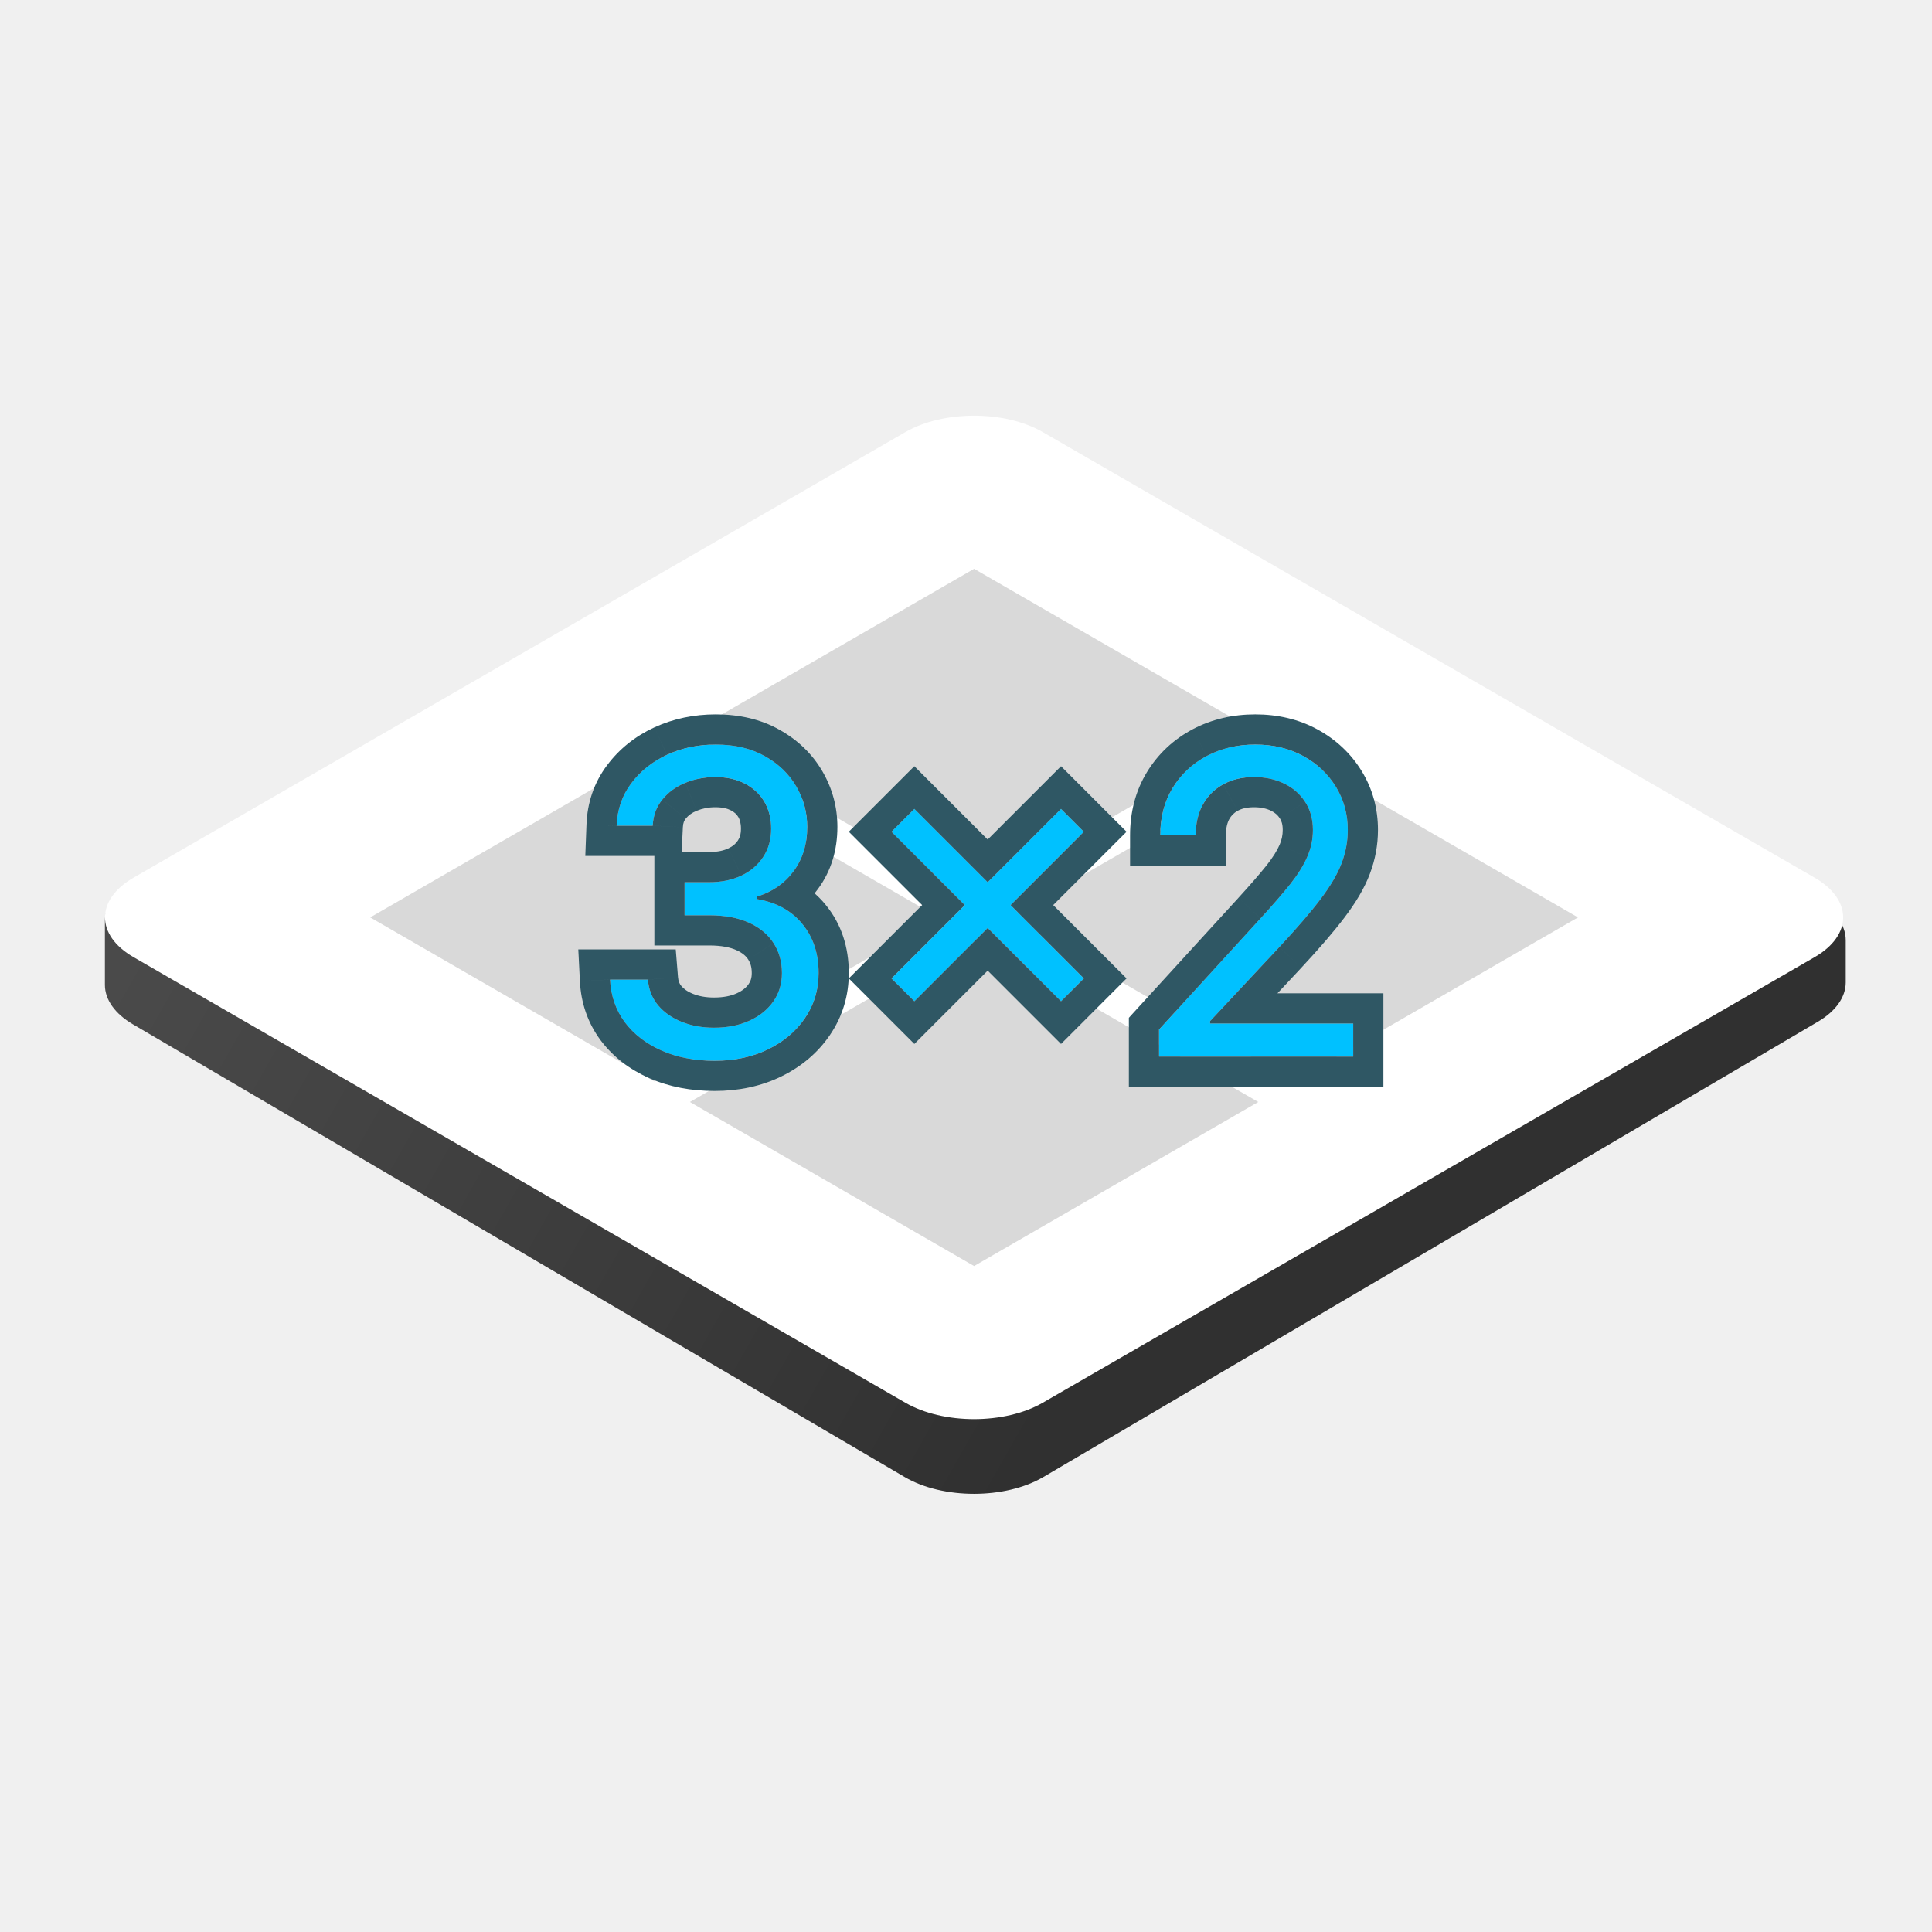
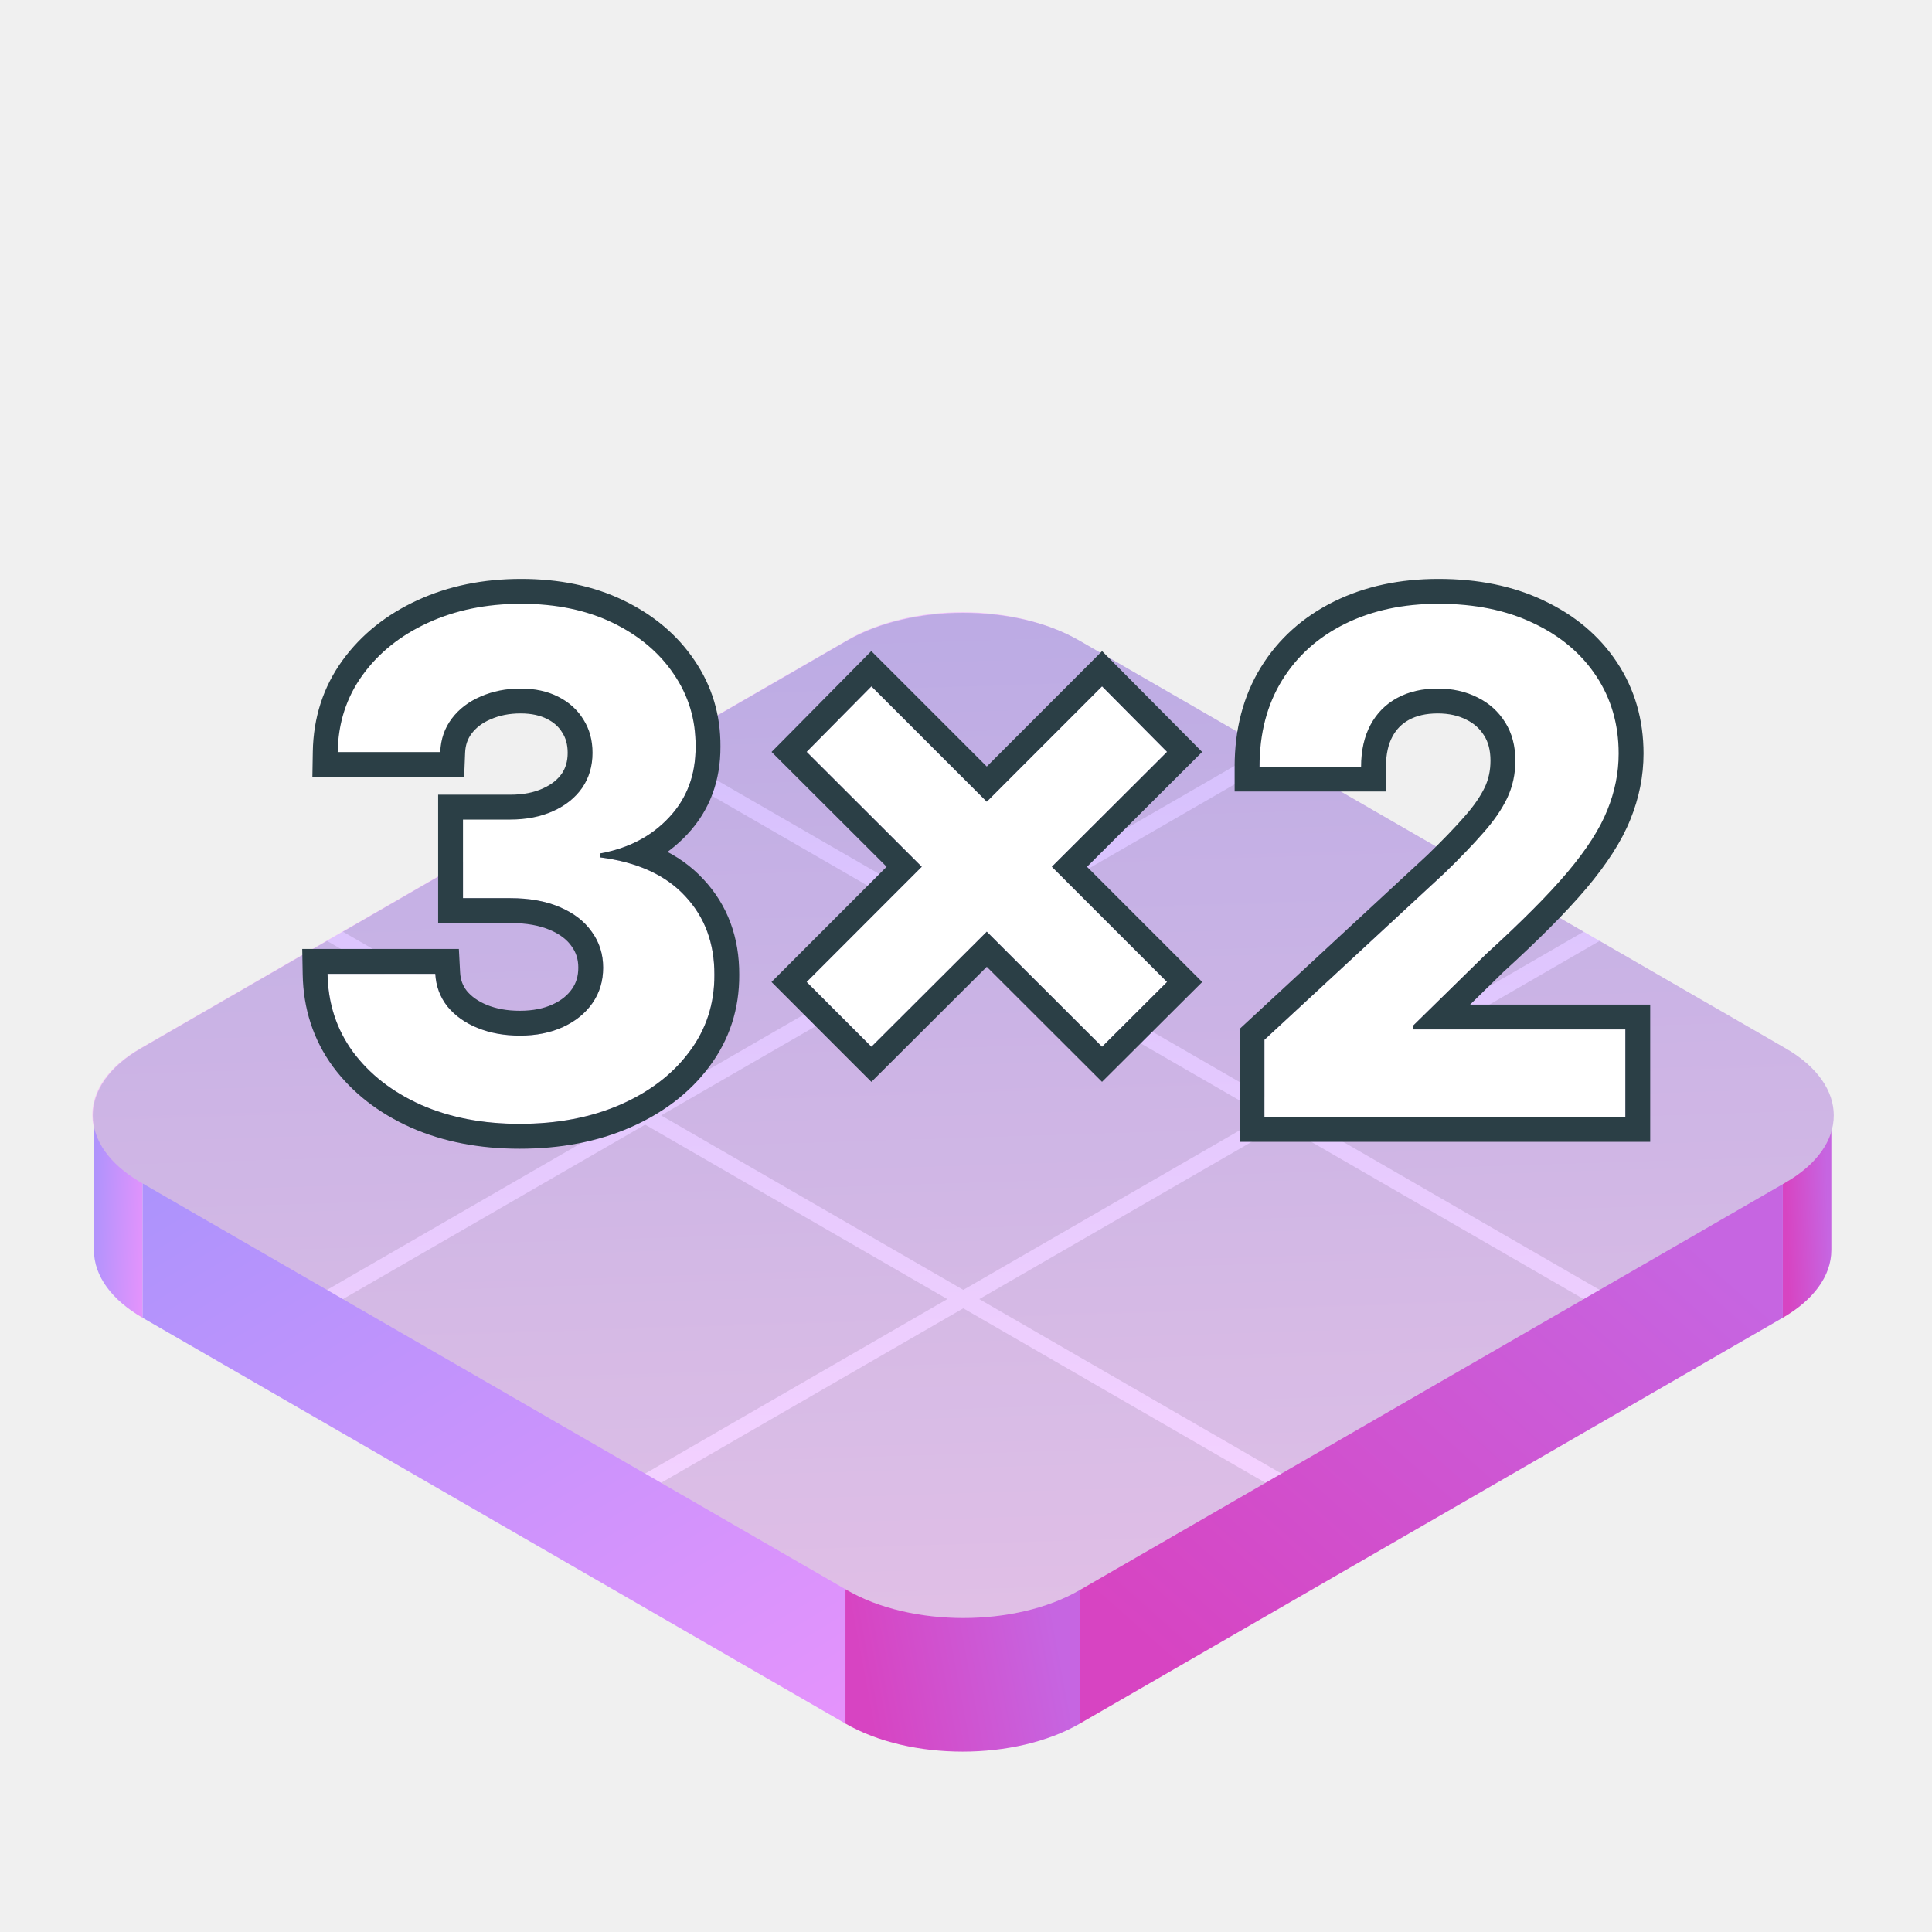
<svg xmlns="http://www.w3.org/2000/svg" width="64" height="64" viewBox="0 0 64 64" fill="none">
-   <path d="M4.401 33.93C3.808 33.582 3.475 33.114 3.475 32.626L3.475 30.502C3.475 29.957 3.89 29.439 4.609 29.086L30.135 16.544C31.358 15.943 33.161 15.954 34.361 16.57L60.061 29.753C60.749 30.106 61.142 30.612 61.142 31.143V32.544C61.142 33.031 60.811 33.499 60.219 33.846L34.563 48.928C33.302 49.669 31.233 49.67 29.97 48.929L4.401 33.93Z" fill="url(#paint0_linear_84_1326)" />
-   <rect width="34.783" height="34.783" rx="2.63" transform="matrix(0.866044 -0.499967 0.866044 0.499967 2.14404 30.3906)" fill="white" />
-   <rect width="10.87" height="10.87" transform="matrix(0.866044 -0.499967 0.866044 0.499967 12.2639 30.3906)" fill="#D9D9D9" />
-   <rect width="10.87" height="10.87" transform="matrix(0.866044 -0.499967 0.866044 0.499967 22.8542 24.2769)" fill="#D9D9D9" />
-   <rect width="10.87" height="10.87" transform="matrix(0.866044 -0.499967 0.866044 0.499967 22.8542 36.5044)" fill="#D9D9D9" />
-   <rect width="10.87" height="10.87" transform="matrix(0.866044 -0.499967 0.866044 0.499967 33.4446 30.3906)" fill="#D9D9D9" />
-   <mask id="path-7-outside-1_84_1326" maskUnits="userSpaceOnUse" x="19" y="23" width="27" height="14" fill="black">
-     <rect fill="white" x="19" y="23" width="27" height="14" />
-     <path d="M23.673 35.139C23.016 35.139 22.43 35.027 21.916 34.801C21.405 34.575 20.998 34.262 20.696 33.86C20.398 33.455 20.235 32.986 20.208 32.451H21.463C21.489 32.78 21.602 33.063 21.801 33.303C22 33.538 22.261 33.721 22.583 33.85C22.905 33.98 23.262 34.044 23.653 34.044C24.091 34.044 24.48 33.968 24.818 33.815C25.157 33.663 25.422 33.45 25.615 33.178C25.807 32.906 25.903 32.591 25.903 32.232C25.903 31.857 25.81 31.527 25.625 31.241C25.439 30.953 25.167 30.727 24.808 30.564C24.45 30.402 24.012 30.32 23.494 30.32H22.677V29.225H23.494C23.899 29.225 24.254 29.152 24.559 29.006C24.868 28.86 25.108 28.654 25.281 28.389C25.457 28.123 25.545 27.812 25.545 27.453C25.545 27.108 25.469 26.808 25.316 26.552C25.163 26.297 24.948 26.097 24.669 25.955C24.393 25.812 24.068 25.741 23.693 25.741C23.341 25.741 23.009 25.805 22.697 25.935C22.389 26.061 22.137 26.245 21.941 26.487C21.745 26.726 21.639 27.015 21.622 27.354H20.427C20.447 26.819 20.608 26.351 20.91 25.95C21.212 25.545 21.607 25.23 22.095 25.004C22.586 24.778 23.125 24.665 23.713 24.665C24.343 24.665 24.884 24.793 25.336 25.049C25.787 25.301 26.134 25.634 26.376 26.049C26.619 26.464 26.74 26.912 26.74 27.393C26.74 27.968 26.589 28.457 26.287 28.862C25.988 29.267 25.581 29.547 25.067 29.703V29.783C25.711 29.889 26.214 30.163 26.575 30.604C26.937 31.042 27.118 31.585 27.118 32.232C27.118 32.786 26.967 33.284 26.665 33.726C26.366 34.164 25.958 34.509 25.44 34.761C24.923 35.013 24.334 35.139 23.673 35.139ZM35.148 33.168L29.532 27.553L30.289 26.796L35.904 32.411L35.148 33.168ZM30.289 33.168L29.532 32.411L35.148 26.796L35.904 27.553L30.289 33.168ZM38.395 35V34.104L41.76 30.42C42.155 29.989 42.48 29.614 42.736 29.295C42.991 28.973 43.18 28.671 43.303 28.389C43.429 28.104 43.492 27.805 43.492 27.493C43.492 27.134 43.406 26.824 43.233 26.562C43.064 26.3 42.832 26.097 42.537 25.955C42.241 25.812 41.909 25.741 41.541 25.741C41.149 25.741 40.807 25.822 40.515 25.985C40.227 26.144 40.003 26.368 39.843 26.657C39.687 26.945 39.609 27.284 39.609 27.672H38.435C38.435 27.075 38.572 26.55 38.848 26.099C39.123 25.648 39.498 25.296 39.973 25.044C40.451 24.791 40.987 24.665 41.581 24.665C42.178 24.665 42.708 24.791 43.169 25.044C43.63 25.296 43.992 25.636 44.254 26.064C44.516 26.492 44.647 26.969 44.647 27.493C44.647 27.868 44.579 28.235 44.443 28.593C44.31 28.948 44.078 29.345 43.746 29.783C43.418 30.218 42.961 30.749 42.377 31.376L40.087 33.825V33.905H44.827V35H38.395Z" />
+   <rect width="35.855" height="35.855" rx="4.378" transform="matrix(0.866025 0.5 -0.866025 0.5 31.8887 19)" fill="url(#paint0_linear_2025_1114)" />
+   <rect width="26.891" height="4.482" transform="matrix(0.866025 0.5 0 1 4.71851 39.1685)" fill="url(#paint1_linear_2025_1114)" />
+   <rect width="26.891" height="4.482" transform="matrix(0.866025 -0.5 0 1 35.7698 52.6143)" fill="url(#paint2_linear_2025_1114)" />
+   <path d="M3.111 36.928C3.111 37.803 3.725 38.595 4.719 39.169V43.651C3.725 43.077 3.111 42.285 3.111 41.41V36.928Z" fill="url(#paint3_linear_2025_1114)" />
+   <path d="M28.007 52.614C30.151 53.852 33.626 53.852 35.77 52.614V57.096C33.626 58.334 30.151 58.334 28.007 57.096V52.614Z" fill="url(#paint4_linear_2025_1114)" />
+   <path d="M60.666 36.928C60.666 37.803 60.052 38.595 59.059 39.169V43.651C60.052 43.077 60.666 42.285 60.666 41.41V36.928Z" fill="url(#paint5_linear_2025_1114)" />
+   <g clip-path="url(#clip0_2025_1114)">
+     <rect width="35.899" height="35.899" rx="4.442" transform="matrix(0.866025 0.5 -0.866025 0.5 31.9104 19)" fill="url(#paint6_linear_2025_1114)" />
+     <rect width="11.559" height="11.559" transform="matrix(0.866025 0.5 -0.866025 0.5 31.9104 19)" fill="black" fill-opacity="0.1" />
+     <rect width="11.559" height="11.559" transform="matrix(0.866025 0.5 -0.866025 0.5 21.3711 25.085)" fill="black" fill-opacity="0.1" />
+     <rect width="11.559" height="11.559" transform="matrix(0.866025 0.5 -0.866025 0.5 21.3711 37.2549)" fill="black" fill-opacity="0.1" />
+     <rect width="11.559" height="11.559" transform="matrix(0.866025 0.5 -0.866025 0.5 42.45 25.085)" fill="black" fill-opacity="0.1" />
+     <rect width="11.559" height="11.559" transform="matrix(0.866025 0.5 -0.866025 0.5 42.45 37.2549)" fill="black" fill-opacity="0.1" />
+     <rect width="11.559" height="11.559" transform="matrix(0.866025 0.5 -0.866025 0.5 52.9893 31.1699)" fill="black" fill-opacity="0.1" />
+     <rect width="11.559" height="11.559" transform="matrix(0.866025 0.5 -0.866025 0.5 10.8315 31.1699)" fill="black" fill-opacity="0.1" />
+     <rect width="11.559" height="11.559" transform="matrix(0.866025 0.5 -0.866025 0.5 31.9104 43.3398)" fill="black" fill-opacity="0.1" />
+     <rect width="11.559" height="11.559" transform="matrix(0.866025 0.5 -0.866025 0.5 31.9104 31.1699)" fill="black" fill-opacity="0.1" />
+   </g>
+   <mask id="path-17-outside-1_2025_1114" maskUnits="userSpaceOnUse" x="10" y="19" width="45" height="20" fill="black">
+     <rect fill="white" x="10" y="19" width="45" height="20" />
+     <path d="M17.212 37.229C15.99 37.229 14.9 37.019 13.945 36.599C12.995 36.173 12.245 35.589 11.693 34.846C11.147 34.099 10.866 33.236 10.85 32.259H14.42C14.442 32.668 14.576 33.029 14.821 33.34C15.072 33.645 15.405 33.883 15.82 34.052C16.235 34.221 16.702 34.306 17.221 34.306C17.761 34.306 18.239 34.21 18.654 34.019C19.069 33.828 19.393 33.564 19.628 33.225C19.863 32.887 19.98 32.496 19.98 32.054C19.98 31.607 19.855 31.211 19.603 30.867C19.358 30.517 19.003 30.244 18.539 30.048C18.08 29.851 17.535 29.753 16.901 29.753H15.337V27.149H16.901C17.436 27.149 17.908 27.056 18.318 26.871C18.733 26.685 19.055 26.429 19.284 26.101C19.513 25.768 19.628 25.381 19.628 24.938C19.628 24.518 19.527 24.149 19.325 23.833C19.128 23.511 18.85 23.26 18.49 23.079C18.135 22.899 17.72 22.809 17.245 22.809C16.765 22.809 16.325 22.897 15.927 23.071C15.528 23.241 15.209 23.483 14.969 23.8C14.729 24.117 14.6 24.488 14.584 24.914H11.186C11.202 23.948 11.478 23.096 12.013 22.359C12.548 21.622 13.268 21.046 14.175 20.631C15.086 20.211 16.115 20.001 17.262 20.001C18.419 20.001 19.431 20.211 20.299 20.631C21.167 21.052 21.842 21.619 22.322 22.334C22.808 23.044 23.048 23.841 23.043 24.725C23.048 25.664 22.756 26.448 22.166 27.076C21.582 27.703 20.821 28.102 19.882 28.271V28.402C21.116 28.56 22.055 28.989 22.699 29.688C23.348 30.381 23.67 31.249 23.665 32.292C23.67 33.247 23.395 34.096 22.838 34.838C22.287 35.581 21.525 36.165 20.553 36.591C19.582 37.016 18.468 37.229 17.212 37.229ZM36.507 34.675L26.721 24.906L28.867 22.736L38.66 32.529L36.507 34.675ZM28.867 34.675L26.721 32.529L36.507 22.736L38.66 24.906L28.867 34.675ZM41.886 37V34.445L47.856 28.918C48.364 28.427 48.789 27.985 49.133 27.591C49.483 27.198 49.747 26.814 49.928 26.437C50.108 26.055 50.198 25.642 50.198 25.2C50.198 24.709 50.086 24.286 49.862 23.931C49.638 23.571 49.333 23.295 48.945 23.104C48.557 22.908 48.118 22.809 47.627 22.809C47.113 22.809 46.666 22.913 46.284 23.12C45.901 23.328 45.607 23.625 45.399 24.013C45.192 24.401 45.088 24.862 45.088 25.397H41.723C41.723 24.3 41.971 23.347 42.468 22.539C42.965 21.731 43.661 21.106 44.556 20.664C45.451 20.222 46.483 20.001 47.651 20.001C48.852 20.001 49.898 20.214 50.787 20.639C51.683 21.06 52.379 21.644 52.875 22.392C53.372 23.14 53.62 23.997 53.62 24.963C53.62 25.596 53.495 26.221 53.244 26.838C52.998 27.455 52.559 28.14 51.925 28.893C51.292 29.641 50.4 30.539 49.248 31.587L46.8 33.987V34.101H53.842V37H41.886Z" />
  </mask>
-   <path d="M23.673 35.139C23.016 35.139 22.43 35.027 21.916 34.801C21.405 34.575 20.998 34.262 20.696 33.86C20.398 33.455 20.235 32.986 20.208 32.451H21.463C21.489 32.78 21.602 33.063 21.801 33.303C22 33.538 22.261 33.721 22.583 33.85C22.905 33.98 23.262 34.044 23.653 34.044C24.091 34.044 24.48 33.968 24.818 33.815C25.157 33.663 25.422 33.45 25.615 33.178C25.807 32.906 25.903 32.591 25.903 32.232C25.903 31.857 25.81 31.527 25.625 31.241C25.439 30.953 25.167 30.727 24.808 30.564C24.45 30.402 24.012 30.32 23.494 30.32H22.677V29.225H23.494C23.899 29.225 24.254 29.152 24.559 29.006C24.868 28.86 25.108 28.654 25.281 28.389C25.457 28.123 25.545 27.812 25.545 27.453C25.545 27.108 25.469 26.808 25.316 26.552C25.163 26.297 24.948 26.097 24.669 25.955C24.393 25.812 24.068 25.741 23.693 25.741C23.341 25.741 23.009 25.805 22.697 25.935C22.389 26.061 22.137 26.245 21.941 26.487C21.745 26.726 21.639 27.015 21.622 27.354H20.427C20.447 26.819 20.608 26.351 20.91 25.95C21.212 25.545 21.607 25.23 22.095 25.004C22.586 24.778 23.125 24.665 23.713 24.665C24.343 24.665 24.884 24.793 25.336 25.049C25.787 25.301 26.134 25.634 26.376 26.049C26.619 26.464 26.74 26.912 26.74 27.393C26.74 27.968 26.589 28.457 26.287 28.862C25.988 29.267 25.581 29.547 25.067 29.703V29.783C25.711 29.889 26.214 30.163 26.575 30.604C26.937 31.042 27.118 31.585 27.118 32.232C27.118 32.786 26.967 33.284 26.665 33.726C26.366 34.164 25.958 34.509 25.44 34.761C24.923 35.013 24.334 35.139 23.673 35.139ZM35.148 33.168L29.532 27.553L30.289 26.796L35.904 32.411L35.148 33.168ZM30.289 33.168L29.532 32.411L35.148 26.796L35.904 27.553L30.289 33.168ZM38.395 35V34.104L41.76 30.42C42.155 29.989 42.48 29.614 42.736 29.295C42.991 28.973 43.18 28.671 43.303 28.389C43.429 28.104 43.492 27.805 43.492 27.493C43.492 27.134 43.406 26.824 43.233 26.562C43.064 26.3 42.832 26.097 42.537 25.955C42.241 25.812 41.909 25.741 41.541 25.741C41.149 25.741 40.807 25.822 40.515 25.985C40.227 26.144 40.003 26.368 39.843 26.657C39.687 26.945 39.609 27.284 39.609 27.672H38.435C38.435 27.075 38.572 26.55 38.848 26.099C39.123 25.648 39.498 25.296 39.973 25.044C40.451 24.791 40.987 24.665 41.581 24.665C42.178 24.665 42.708 24.791 43.169 25.044C43.63 25.296 43.992 25.636 44.254 26.064C44.516 26.492 44.647 26.969 44.647 27.493C44.647 27.868 44.579 28.235 44.443 28.593C44.31 28.948 44.078 29.345 43.746 29.783C43.418 30.218 42.961 30.749 42.377 31.376L40.087 33.825V33.905H44.827V35H38.395Z" fill="#00C1FF" />
-   <path d="M21.916 34.801L21.512 35.716L21.514 35.717L21.916 34.801ZM20.696 33.86L19.891 34.454L19.897 34.461L20.696 33.86ZM20.208 32.451V31.451H19.157L19.21 32.501L20.208 32.451ZM21.463 32.451L22.46 32.371L22.385 31.451H21.463V32.451ZM21.801 33.303L21.033 33.943L21.038 33.948L21.801 33.303ZM22.583 33.85L22.21 34.778L22.21 34.778L22.583 33.85ZM25.615 33.178L24.798 32.6L24.798 32.6L25.615 33.178ZM25.625 31.241L24.784 31.783L24.787 31.787L25.625 31.241ZM24.808 30.564L24.395 31.475L24.395 31.475L24.808 30.564ZM22.677 30.32H21.677V31.32H22.677V30.32ZM22.677 29.225V28.225H21.677V29.225H22.677ZM24.559 29.006L24.132 28.102L24.128 28.104L24.559 29.006ZM25.281 28.389L24.447 27.837L24.443 27.844L25.281 28.389ZM25.316 26.552L26.174 26.039L26.174 26.039L25.316 26.552ZM24.669 25.955L24.209 26.843L24.213 26.845L24.669 25.955ZM22.697 25.935L23.076 26.86L23.081 26.858L22.697 25.935ZM21.941 26.487L22.714 27.121L22.718 27.116L21.941 26.487ZM21.622 27.354V28.354H22.574L22.621 27.402L21.622 27.354ZM20.427 27.354L19.428 27.316L19.389 28.354H20.427V27.354ZM20.91 25.95L21.709 26.551L21.712 26.548L20.91 25.95ZM22.095 25.004L21.678 24.095L21.675 24.096L22.095 25.004ZM25.336 25.049L24.843 25.919L24.848 25.922L25.336 25.049ZM26.376 26.049L25.513 26.554L25.513 26.554L26.376 26.049ZM26.287 28.862L25.485 28.264L25.482 28.268L26.287 28.862ZM25.067 29.703L24.777 28.746L24.067 28.962V29.703H25.067ZM25.067 29.783H24.067V30.631L24.904 30.77L25.067 29.783ZM26.575 30.604L25.802 31.238L25.804 31.241L26.575 30.604ZM26.665 33.726L25.84 33.161L25.839 33.162L26.665 33.726ZM25.44 34.761L25.878 35.66L25.878 35.66L25.44 34.761ZM23.673 34.139C23.131 34.139 22.686 34.047 22.318 33.885L21.514 35.717C22.175 36.007 22.901 36.139 23.673 36.139V34.139ZM22.32 33.886C21.947 33.722 21.683 33.509 21.495 33.259L19.897 34.461C20.313 35.014 20.862 35.429 21.512 35.716L22.32 33.886ZM21.501 33.266C21.326 33.03 21.224 32.752 21.207 32.402L19.21 32.501C19.245 33.219 19.468 33.88 19.892 34.454L21.501 33.266ZM20.208 33.451H21.463V31.451H20.208V33.451ZM20.466 32.532C20.508 33.053 20.694 33.535 21.033 33.943L22.57 32.662C22.511 32.592 22.471 32.507 22.46 32.371L20.466 32.532ZM21.038 33.948C21.355 34.323 21.756 34.595 22.21 34.778L22.956 32.922C22.766 32.846 22.646 32.753 22.565 32.657L21.038 33.948ZM22.21 34.778C22.665 34.961 23.15 35.044 23.653 35.044V33.044C23.373 33.044 23.145 32.998 22.956 32.922L22.21 34.778ZM23.653 35.044C24.208 35.044 24.74 34.947 25.229 34.727L24.407 32.904C24.219 32.989 23.975 33.044 23.653 33.044V35.044ZM25.229 34.727C25.711 34.509 26.124 34.189 26.431 33.755L24.798 32.6C24.72 32.711 24.602 32.816 24.407 32.904L25.229 34.727ZM26.431 33.755C26.752 33.301 26.903 32.781 26.903 32.232H24.903C24.903 32.4 24.862 32.51 24.798 32.6L26.431 33.755ZM26.903 32.232C26.903 31.684 26.765 31.16 26.463 30.696L24.787 31.787C24.856 31.894 24.903 32.031 24.903 32.232H26.903ZM26.465 30.7C26.161 30.227 25.729 29.884 25.221 29.654L24.395 31.475C24.605 31.57 24.716 31.678 24.784 31.783L26.465 30.7ZM25.221 29.654C24.699 29.417 24.111 29.32 23.494 29.32V31.32C23.912 31.32 24.2 31.387 24.395 31.475L25.221 29.654ZM23.494 29.32H22.677V31.32H23.494V29.32ZM23.677 30.32V29.225H21.677V30.32H23.677ZM22.677 30.225H23.494V28.225H22.677V30.225ZM23.494 30.225C24.019 30.225 24.527 30.13 24.991 29.908L24.128 28.104C23.981 28.174 23.778 28.225 23.494 28.225V30.225ZM24.987 29.91C25.45 29.691 25.838 29.367 26.119 28.934L24.443 27.844C24.379 27.942 24.286 28.029 24.132 28.102L24.987 29.91ZM26.115 28.941C26.412 28.492 26.545 27.983 26.545 27.453H24.545C24.545 27.641 24.502 27.755 24.447 27.837L26.115 28.941ZM26.545 27.453C26.545 26.957 26.434 26.473 26.174 26.039L24.457 27.065C24.504 27.142 24.545 27.259 24.545 27.453H26.545ZM26.174 26.039C25.92 25.614 25.561 25.288 25.124 25.065L24.213 26.845C24.334 26.907 24.406 26.979 24.457 27.065L26.174 26.039ZM25.129 25.067C24.684 24.837 24.195 24.741 23.693 24.741V26.741C23.941 26.741 24.102 26.787 24.209 26.843L25.129 25.067ZM23.693 24.741C23.215 24.741 22.753 24.829 22.314 25.011L23.081 26.858C23.266 26.782 23.467 26.741 23.693 26.741V24.741ZM22.319 25.009C21.866 25.194 21.472 25.476 21.163 25.859L22.718 27.116C22.801 27.014 22.912 26.927 23.076 26.86L22.319 25.009ZM21.167 25.854C20.822 26.274 20.649 26.774 20.623 27.305L22.621 27.402C22.628 27.256 22.668 27.178 22.714 27.121L21.167 25.854ZM21.622 26.354H20.427V28.354H21.622V26.354ZM21.427 27.391C21.439 27.047 21.538 26.779 21.709 26.551L20.111 25.349C19.678 25.924 19.455 26.592 19.428 27.316L21.427 27.391ZM21.712 26.548C21.908 26.285 22.168 26.072 22.515 25.912L21.675 24.096C21.046 24.387 20.517 24.805 20.109 25.352L21.712 26.548ZM22.513 25.913C22.862 25.752 23.257 25.665 23.713 25.665V23.665C22.994 23.665 22.311 23.804 21.678 24.095L22.513 25.913ZM23.713 25.665C24.208 25.665 24.571 25.765 24.843 25.919L25.828 24.178C25.198 23.821 24.479 23.665 23.713 23.665V25.665ZM24.848 25.922C25.156 26.094 25.367 26.305 25.513 26.554L27.24 25.545C26.901 24.964 26.419 24.508 25.824 24.176L24.848 25.922ZM25.513 26.554C25.666 26.815 25.74 27.089 25.74 27.393H27.74C27.74 26.735 27.572 26.113 27.24 25.545L25.513 26.554ZM25.74 27.393C25.74 27.783 25.641 28.055 25.485 28.264L27.088 29.46C27.536 28.859 27.74 28.152 27.74 27.393H25.74ZM25.482 28.268C25.32 28.488 25.1 28.648 24.777 28.746L25.357 30.66C26.063 30.446 26.656 30.046 27.091 29.456L25.482 28.268ZM24.067 29.703V29.783H26.067V29.703H24.067ZM24.904 30.77C25.345 30.842 25.616 31.012 25.802 31.238L27.349 29.97C26.811 29.314 26.077 28.936 25.23 28.796L24.904 30.77ZM25.804 31.241C25.998 31.475 26.118 31.783 26.118 32.232H28.118C28.118 31.387 27.877 30.61 27.346 29.968L25.804 31.241ZM26.118 32.232C26.118 32.593 26.024 32.892 25.84 33.161L27.49 34.29C27.91 33.676 28.118 32.98 28.118 32.232H26.118ZM25.839 33.162C25.646 33.444 25.378 33.679 25.002 33.862L25.878 35.66C26.539 35.338 27.086 34.883 27.491 34.289L25.839 33.162ZM25.002 33.862C24.64 34.039 24.204 34.139 23.673 34.139V36.139C24.463 36.139 25.205 35.988 25.878 35.66L25.002 33.862ZM35.148 33.168L34.441 33.875L35.148 34.582L35.855 33.875L35.148 33.168ZM29.532 27.553L28.825 26.846L28.118 27.553L28.825 28.26L29.532 27.553ZM30.289 26.796L30.996 26.089L30.289 25.382L29.582 26.089L30.289 26.796ZM35.904 32.411L36.611 33.118L37.319 32.411L36.611 31.704L35.904 32.411ZM30.289 33.168L29.582 33.875L30.289 34.582L30.996 33.875L30.289 33.168ZM29.532 32.411L28.825 31.704L28.118 32.411L28.825 33.118L29.532 32.411ZM35.148 26.796L35.855 26.089L35.148 25.382L34.441 26.089L35.148 26.796ZM35.904 27.553L36.611 28.26L37.319 27.553L36.611 26.846L35.904 27.553ZM35.855 32.461L30.239 26.846L28.825 28.26L34.441 33.875L35.855 32.461ZM30.239 28.26L30.996 27.503L29.582 26.089L28.825 26.846L30.239 28.26ZM29.582 27.503L35.197 33.118L36.611 31.704L30.996 26.089L29.582 27.503ZM35.197 31.704L34.441 32.461L35.855 33.875L36.611 33.118L35.197 31.704ZM30.996 32.461L30.239 31.704L28.825 33.118L29.582 33.875L30.996 32.461ZM30.239 33.118L35.855 27.503L34.441 26.089L28.825 31.704L30.239 33.118ZM34.441 27.503L35.197 28.26L36.611 26.846L35.855 26.089L34.441 27.503ZM35.197 26.846L29.582 32.461L30.996 33.875L36.611 28.26L35.197 26.846ZM38.395 35H37.395V36H38.395V35ZM38.395 34.104L37.656 33.429L37.395 33.716V34.104H38.395ZM41.76 30.42L41.022 29.745L41.022 29.746L41.76 30.42ZM42.736 29.295L43.516 29.921L43.519 29.917L42.736 29.295ZM43.303 28.389L42.389 27.985L42.386 27.99L43.303 28.389ZM43.233 26.562L42.393 27.104L42.398 27.112L43.233 26.562ZM42.537 25.955L42.972 25.054L42.972 25.054L42.537 25.955ZM40.515 25.985L40.998 26.86L41.002 26.858L40.515 25.985ZM39.843 26.657L38.968 26.174L38.964 26.181L39.843 26.657ZM39.609 27.672V28.672H40.609V27.672H39.609ZM38.435 27.672H37.435V28.672H38.435V27.672ZM38.848 26.099L39.701 26.62L39.701 26.62L38.848 26.099ZM39.973 25.044L39.506 24.159L39.504 24.161L39.973 25.044ZM43.169 25.044L43.648 24.166L43.648 24.166L43.169 25.044ZM44.254 26.064L43.401 26.587L44.254 26.064ZM44.443 28.593L43.508 28.238L43.507 28.243L44.443 28.593ZM43.746 29.783L42.949 29.179L42.949 29.18L43.746 29.783ZM42.377 31.376L43.108 32.059L43.109 32.057L42.377 31.376ZM40.087 33.825L39.357 33.142L39.087 33.431V33.825H40.087ZM40.087 33.905H39.087V34.905H40.087V33.905ZM44.827 33.905H45.827V32.905H44.827V33.905ZM44.827 35V36H45.827V35H44.827ZM39.395 35V34.104H37.395V35H39.395ZM39.133 34.778L42.498 31.095L41.022 29.746L37.656 33.429L39.133 34.778ZM42.498 31.095C42.901 30.654 43.242 30.262 43.516 29.921L41.956 28.669C41.718 28.965 41.408 29.323 41.022 29.745L42.498 31.095ZM43.519 29.917C43.812 29.548 44.053 29.172 44.22 28.788L42.386 27.99C42.308 28.171 42.171 28.398 41.953 28.673L43.519 29.917ZM44.218 28.793C44.4 28.381 44.492 27.944 44.492 27.493H42.492C42.492 27.666 42.458 27.827 42.389 27.985L44.218 28.793ZM44.492 27.493C44.492 26.968 44.364 26.46 44.069 26.012L42.398 27.112C42.449 27.189 42.492 27.301 42.492 27.493H44.492ZM44.074 26.02C43.8 25.595 43.423 25.273 42.972 25.054L42.102 26.855C42.24 26.922 42.329 27.005 42.393 27.104L44.074 26.02ZM42.972 25.054C42.525 24.838 42.041 24.741 41.541 24.741V26.741C41.777 26.741 41.958 26.786 42.102 26.855L42.972 25.054ZM41.541 24.741C41.008 24.741 40.493 24.852 40.029 25.111L41.002 26.858C41.121 26.792 41.29 26.741 41.541 26.741V24.741ZM40.032 25.109C39.578 25.36 39.218 25.72 38.968 26.174L40.719 27.14C40.787 27.016 40.875 26.928 40.998 26.86L40.032 25.109ZM38.964 26.181C38.715 26.641 38.609 27.148 38.609 27.672H40.609C40.609 27.419 40.659 27.25 40.723 27.132L38.964 26.181ZM39.609 26.672H38.435V28.672H39.609V26.672ZM39.435 27.672C39.435 27.234 39.534 26.895 39.701 26.62L37.994 25.578C37.611 26.206 37.435 26.915 37.435 27.672H39.435ZM39.701 26.62C39.882 26.324 40.123 26.096 40.442 25.927L39.504 24.161C38.873 24.495 38.365 24.971 37.994 25.578L39.701 26.62ZM40.44 25.928C40.76 25.759 41.133 25.665 41.581 25.665V23.665C40.84 23.665 40.142 23.824 39.506 24.159L40.44 25.928ZM41.581 25.665C42.034 25.665 42.394 25.76 42.689 25.921L43.648 24.166C43.021 23.823 42.323 23.665 41.581 23.665V25.665ZM42.689 25.921C43.005 26.094 43.235 26.314 43.401 26.587L45.107 25.542C44.749 24.958 44.255 24.498 43.648 24.166L42.689 25.921ZM43.401 26.587C43.563 26.85 43.647 27.144 43.647 27.493H45.647C45.647 26.793 45.47 26.134 45.107 25.542L43.401 26.587ZM43.647 27.493C43.647 27.744 43.602 27.991 43.508 28.238L45.378 28.948C45.556 28.479 45.647 27.992 45.647 27.493H43.647ZM43.507 28.243C43.419 28.476 43.246 28.787 42.949 29.179L44.543 30.387C44.91 29.903 45.202 29.42 45.38 28.943L43.507 28.243ZM42.949 29.18C42.649 29.577 42.218 30.08 41.645 30.694L43.109 32.057C43.705 31.418 44.187 30.859 44.544 30.386L42.949 29.18ZM41.647 30.693L39.357 33.142L40.818 34.508L43.108 32.059L41.647 30.693ZM39.087 33.825V33.905H41.087V33.825H39.087ZM40.087 34.905H44.827V32.905H40.087V34.905ZM43.827 33.905V35H45.827V33.905H43.827ZM44.827 34H38.395V36H44.827V34Z" fill="#2F5764" mask="url(#path-7-outside-1_84_1326)" />
+   <path d="M17.212 37.229C15.99 37.229 14.9 37.019 13.945 36.599C12.995 36.173 12.245 35.589 11.693 34.846C11.147 34.099 10.866 33.236 10.85 32.259H14.42C14.442 32.668 14.576 33.029 14.821 33.34C15.072 33.645 15.405 33.883 15.82 34.052C16.235 34.221 16.702 34.306 17.221 34.306C17.761 34.306 18.239 34.21 18.654 34.019C19.069 33.828 19.393 33.564 19.628 33.225C19.863 32.887 19.98 32.496 19.98 32.054C19.98 31.607 19.855 31.211 19.603 30.867C19.358 30.517 19.003 30.244 18.539 30.048C18.08 29.851 17.535 29.753 16.901 29.753H15.337V27.149H16.901C17.436 27.149 17.908 27.056 18.318 26.871C18.733 26.685 19.055 26.429 19.284 26.101C19.513 25.768 19.628 25.381 19.628 24.938C19.628 24.518 19.527 24.149 19.325 23.833C19.128 23.511 18.85 23.26 18.49 23.079C18.135 22.899 17.72 22.809 17.245 22.809C16.765 22.809 16.325 22.897 15.927 23.071C15.528 23.241 15.209 23.483 14.969 23.8C14.729 24.117 14.6 24.488 14.584 24.914H11.186C11.202 23.948 11.478 23.096 12.013 22.359C12.548 21.622 13.268 21.046 14.175 20.631C15.086 20.211 16.115 20.001 17.262 20.001C18.419 20.001 19.431 20.211 20.299 20.631C21.167 21.052 21.842 21.619 22.322 22.334C22.808 23.044 23.048 23.841 23.043 24.725C23.048 25.664 22.756 26.448 22.166 27.076C21.582 27.703 20.821 28.102 19.882 28.271V28.402C21.116 28.56 22.055 28.989 22.699 29.688C23.348 30.381 23.67 31.249 23.665 32.292C23.67 33.247 23.395 34.096 22.838 34.838C22.287 35.581 21.525 36.165 20.553 36.591C19.582 37.016 18.468 37.229 17.212 37.229ZM36.507 34.675L26.721 24.906L28.867 22.736L38.66 32.529L36.507 34.675ZM28.867 34.675L26.721 32.529L36.507 22.736L38.66 24.906L28.867 34.675ZM41.886 37V34.445L47.856 28.918C48.364 28.427 48.789 27.985 49.133 27.591C49.483 27.198 49.747 26.814 49.928 26.437C50.108 26.055 50.198 25.642 50.198 25.2C50.198 24.709 50.086 24.286 49.862 23.931C49.638 23.571 49.333 23.295 48.945 23.104C48.557 22.908 48.118 22.809 47.627 22.809C47.113 22.809 46.666 22.913 46.284 23.12C45.901 23.328 45.607 23.625 45.399 24.013C45.192 24.401 45.088 24.862 45.088 25.397H41.723C41.723 24.3 41.971 23.347 42.468 22.539C42.965 21.731 43.661 21.106 44.556 20.664C45.451 20.222 46.483 20.001 47.651 20.001C48.852 20.001 49.898 20.214 50.787 20.639C51.683 21.06 52.379 21.644 52.875 22.392C53.372 23.14 53.62 23.997 53.62 24.963C53.62 25.596 53.495 26.221 53.244 26.838C52.998 27.455 52.559 28.14 51.925 28.893C51.292 29.641 50.4 30.539 49.248 31.587L46.8 33.987V34.101H53.842V37H41.886Z" fill="white" />
+   <path d="M13.945 36.599L13.608 37.35L13.614 37.353L13.945 36.599ZM11.693 34.846L11.028 35.332L11.032 35.337L11.693 34.846ZM10.85 32.259V31.435H10.012L10.027 32.273L10.85 32.259ZM14.42 32.259L15.242 32.215L15.201 31.435H14.42V32.259ZM14.821 33.34L14.175 33.85L14.18 33.856L14.185 33.862L14.821 33.34ZM15.82 34.052L15.509 34.815L15.509 34.815L15.82 34.052ZM18.654 34.019L18.309 33.271L18.309 33.271L18.654 34.019ZM19.628 33.225L20.305 33.694L20.305 33.694L19.628 33.225ZM19.603 30.867L18.93 31.34L18.934 31.346L18.938 31.352L19.603 30.867ZM18.539 30.048L18.215 30.805L18.218 30.806L18.539 30.048ZM15.337 29.753H14.514V30.577H15.337V29.753ZM15.337 27.149V26.326H14.514V27.149H15.337ZM18.318 26.871L17.982 26.119L17.978 26.121L18.318 26.871ZM19.284 26.101L19.959 26.573L19.962 26.568L19.284 26.101ZM19.325 23.833L18.622 24.262L18.626 24.269L18.631 24.276L19.325 23.833ZM18.49 23.079L18.117 23.814L18.122 23.816L18.49 23.079ZM15.927 23.071L16.249 23.829L16.257 23.826L15.927 23.071ZM14.969 23.8L15.625 24.298L15.625 24.298L14.969 23.8ZM14.584 24.914V25.737H15.376L15.407 24.945L14.584 24.914ZM11.186 24.914L10.362 24.9L10.348 25.737H11.186V24.914ZM12.013 22.359L12.679 22.843L12.679 22.843L12.013 22.359ZM14.175 20.631L14.517 21.38L14.519 21.379L14.175 20.631ZM20.299 20.631L20.658 19.89L20.658 19.89L20.299 20.631ZM22.322 22.334L21.638 22.794L21.642 22.8L22.322 22.334ZM23.043 24.725L22.219 24.72L22.219 24.73L23.043 24.725ZM22.166 27.076L21.566 26.512L21.564 26.515L22.166 27.076ZM19.882 28.271L19.736 27.461L19.058 27.583V28.271H19.882ZM19.882 28.402H19.058V29.127L19.777 29.219L19.882 28.402ZM22.699 29.688L22.093 30.246L22.098 30.251L22.699 29.688ZM23.665 32.292L22.841 32.287L22.841 32.296L23.665 32.292ZM22.838 34.838L22.179 34.344L22.177 34.347L22.838 34.838ZM20.553 36.591L20.223 35.836L20.223 35.836L20.553 36.591ZM17.212 37.229V36.406C16.084 36.406 15.111 36.212 14.277 35.845L13.945 36.599L13.614 37.353C14.69 37.826 15.895 38.053 17.212 38.053V37.229ZM13.945 36.599L14.282 35.847C13.444 35.472 12.812 34.971 12.354 34.355L11.693 34.846L11.032 35.337C11.678 36.207 12.546 36.874 13.608 37.35L13.945 36.599ZM11.693 34.846L12.358 34.361C11.918 33.758 11.687 33.062 11.673 32.245L10.85 32.259L10.027 32.273C10.046 33.41 10.376 34.439 11.028 35.332L11.693 34.846ZM10.85 32.259V33.082H14.42V32.259V31.435H10.85V32.259ZM14.42 32.259L13.598 32.303C13.628 32.876 13.82 33.401 14.175 33.85L14.821 33.34L15.468 32.829C15.331 32.657 15.256 32.461 15.242 32.215L14.42 32.259ZM14.821 33.34L14.185 33.862C14.534 34.287 14.985 34.601 15.509 34.815L15.82 34.052L16.131 33.29C15.826 33.165 15.611 33.004 15.458 32.817L14.821 33.34ZM15.82 34.052L15.509 34.815C16.037 35.03 16.612 35.13 17.221 35.13V34.306V33.483C16.792 33.483 16.433 33.413 16.131 33.29L15.82 34.052ZM17.221 34.306V35.13C17.858 35.13 18.457 35.017 18.998 34.767L18.654 34.019L18.309 33.271C18.02 33.404 17.664 33.483 17.221 33.483V34.306ZM18.654 34.019L18.998 34.767C19.532 34.522 19.977 34.167 20.305 33.694L19.628 33.225L18.951 32.756C18.809 32.961 18.605 33.135 18.309 33.271L18.654 34.019ZM19.628 33.225L20.305 33.694C20.642 33.208 20.804 32.651 20.804 32.054H19.98H19.157C19.157 32.342 19.083 32.566 18.951 32.756L19.628 33.225ZM19.98 32.054H20.804C20.804 31.441 20.628 30.874 20.268 30.381L19.603 30.867L18.938 31.352C19.081 31.548 19.157 31.772 19.157 32.054H19.98ZM19.603 30.867L20.277 30.393C19.928 29.897 19.44 29.535 18.86 29.29L18.539 30.048L18.218 30.806C18.566 30.954 18.788 31.138 18.93 31.34L19.603 30.867ZM18.539 30.048L18.863 29.291C18.279 29.04 17.617 28.93 16.901 28.93V29.753V30.577C17.452 30.577 17.882 30.662 18.215 30.805L18.539 30.048ZM16.901 29.753V28.93H15.337V29.753V30.577H16.901V29.753ZM15.337 29.753H16.161V27.149H15.337H14.514V29.753H15.337ZM15.337 27.149V27.973H16.901V27.149V26.326H15.337V27.149ZM16.901 27.149V27.973C17.532 27.973 18.123 27.863 18.658 27.621L18.318 26.871L17.978 26.121C17.694 26.25 17.341 26.326 16.901 26.326V27.149ZM18.318 26.871L18.654 27.623C19.186 27.385 19.633 27.039 19.959 26.573L19.284 26.101L18.609 25.629C18.477 25.818 18.279 25.986 17.982 26.119L18.318 26.871ZM19.284 26.101L19.962 26.568C20.295 26.085 20.451 25.531 20.451 24.938H19.628H18.805C18.805 25.23 18.732 25.451 18.606 25.634L19.284 26.101ZM19.628 24.938H20.451C20.451 24.38 20.316 23.854 20.019 23.39L19.325 23.833L18.631 24.276C18.738 24.445 18.805 24.656 18.805 24.938H19.628ZM19.325 23.833L20.028 23.404C19.745 22.941 19.347 22.587 18.858 22.343L18.49 23.079L18.122 23.816C18.353 23.932 18.512 24.081 18.622 24.262L19.325 23.833ZM18.49 23.079L18.863 22.345C18.372 22.096 17.825 21.986 17.245 21.986V22.809V23.633C17.615 23.633 17.898 23.703 18.117 23.814L18.49 23.079ZM17.245 22.809V21.986C16.663 21.986 16.109 22.092 15.596 22.317L15.927 23.071L16.257 23.826C16.541 23.701 16.867 23.633 17.245 23.633V22.809ZM15.927 23.071L15.605 22.313C15.086 22.534 14.647 22.861 14.313 23.302L14.969 23.8L15.625 24.298C15.771 24.106 15.97 23.948 16.249 23.829L15.927 23.071ZM14.969 23.8L14.313 23.302C13.963 23.764 13.783 24.3 13.761 24.882L14.584 24.914L15.407 24.945C15.417 24.676 15.494 24.47 15.625 24.298L14.969 23.8ZM14.584 24.914V24.09H11.186V24.914V25.737H14.584V24.914ZM11.186 24.914L12.009 24.928C12.023 24.12 12.25 23.434 12.679 22.843L12.013 22.359L11.346 21.875C10.706 22.758 10.381 23.776 10.362 24.9L11.186 24.914ZM12.013 22.359L12.679 22.843C13.123 22.231 13.727 21.742 14.517 21.38L14.175 20.631L13.832 19.882C12.809 20.351 11.972 21.013 11.346 21.875L12.013 22.359ZM14.175 20.631L14.519 21.379C15.309 21.015 16.217 20.824 17.262 20.824V20.001V19.177C16.013 19.177 14.864 19.407 13.83 19.883L14.175 20.631ZM17.262 20.001V20.824C18.319 20.824 19.205 21.016 19.941 21.372L20.299 20.631L20.658 19.89C19.658 19.406 18.519 19.177 17.262 19.177V20.001ZM20.299 20.631L19.941 21.372C20.693 21.737 21.249 22.213 21.638 22.794L22.322 22.334L23.006 21.875C22.434 21.025 21.642 20.366 20.658 19.89L20.299 20.631ZM22.322 22.334L21.642 22.8C22.031 23.367 22.224 23.999 22.219 24.72L23.043 24.725L23.866 24.73C23.873 23.683 23.585 22.721 23.002 21.869L22.322 22.334ZM23.043 24.725L22.219 24.73C22.224 25.479 21.997 26.052 21.566 26.512L22.166 27.076L22.767 27.639C23.515 26.843 23.873 25.85 23.866 24.721L23.043 24.725ZM22.166 27.076L21.564 26.515C21.114 26.997 20.52 27.319 19.736 27.461L19.882 28.271L20.028 29.081C21.121 28.884 22.05 28.409 22.769 27.637L22.166 27.076ZM19.882 28.271H19.058V28.402H19.882H20.705V28.271H19.882ZM19.882 28.402L19.777 29.219C20.879 29.36 21.616 29.729 22.093 30.246L22.699 29.688L23.304 29.13C22.493 28.249 21.352 27.761 19.987 27.585L19.882 28.402ZM22.699 29.688L22.098 30.251C22.589 30.775 22.846 31.433 22.841 32.287L23.665 32.292L24.488 32.296C24.495 31.065 24.108 29.987 23.3 29.125L22.699 29.688ZM23.665 32.292L22.841 32.296C22.846 33.078 22.625 33.75 22.179 34.344L22.838 34.838L23.497 35.332C24.165 34.442 24.495 33.416 24.488 32.287L23.665 32.292ZM22.838 34.838L22.177 34.347C21.723 34.959 21.083 35.459 20.223 35.836L20.553 36.591L20.884 37.345C21.967 36.87 22.85 36.203 23.499 35.329L22.838 34.838ZM20.553 36.591L20.223 35.836C19.373 36.209 18.375 36.406 17.212 36.406V37.229V38.053C18.561 38.053 19.791 37.824 20.884 37.345L20.553 36.591ZM36.507 34.675L35.925 35.257L36.506 35.837L37.088 35.258L36.507 34.675ZM26.721 24.906L26.136 24.327L25.559 24.909L26.14 25.488L26.721 24.906ZM28.867 22.736L29.449 22.153L28.863 21.568L28.281 22.157L28.867 22.736ZM38.66 32.529L39.241 33.112L39.826 32.53L39.242 31.947L38.66 32.529ZM28.867 34.675L28.284 35.257L28.866 35.838L29.448 35.258L28.867 34.675ZM26.721 32.529L26.139 31.947L25.557 32.529L26.139 33.111L26.721 32.529ZM36.507 22.736L37.091 22.155L36.508 21.569L35.924 22.154L36.507 22.736ZM38.66 24.906L39.242 25.489L39.823 24.909L39.245 24.326L38.66 24.906ZM36.507 34.675L37.088 34.092L27.303 24.323L26.721 24.906L26.14 25.488L35.925 35.257L36.507 34.675ZM26.721 24.906L27.307 25.485L29.452 23.315L28.867 22.736L28.281 22.157L26.136 24.327L26.721 24.906ZM28.867 22.736L28.284 23.318L38.078 33.111L38.66 32.529L39.242 31.947L29.449 22.153L28.867 22.736ZM38.66 32.529L38.079 31.946L35.925 34.091L36.507 34.675L37.088 35.258L39.241 33.112L38.66 32.529ZM28.867 34.675L29.449 34.092L27.304 31.947L26.721 32.529L26.139 33.111L28.284 35.257L28.867 34.675ZM26.721 32.529L27.304 33.111L37.089 23.318L36.507 22.736L35.924 22.154L26.139 31.947L26.721 32.529ZM36.507 22.736L35.922 23.316L38.076 25.486L38.66 24.906L39.245 24.326L37.091 22.155L36.507 22.736ZM38.66 24.906L38.078 24.323L28.285 34.091L28.867 34.675L29.448 35.258L39.242 25.489L38.66 24.906ZM41.886 37H41.063V37.824H41.886V37ZM41.886 34.445L41.327 33.841L41.063 34.085V34.445H41.886ZM47.856 28.918L48.415 29.522L48.422 29.516L48.428 29.51L47.856 28.918ZM49.133 27.591L48.518 27.044L48.514 27.049L49.133 27.591ZM49.928 26.437L50.67 26.792L50.672 26.788L49.928 26.437ZM49.862 23.931L49.163 24.366L49.166 24.37L49.862 23.931ZM48.945 23.104L48.572 23.839L48.581 23.843L48.945 23.104ZM45.399 24.013L46.125 24.402L46.125 24.402L45.399 24.013ZM45.088 25.397V26.22H45.912V25.397H45.088ZM41.723 25.397H40.899V26.22H41.723V25.397ZM42.468 22.539L43.169 22.97L43.169 22.97L42.468 22.539ZM44.556 20.664L44.191 19.926L44.191 19.926L44.556 20.664ZM50.787 20.639L50.432 21.382L50.437 21.385L50.787 20.639ZM52.875 22.392L52.189 22.847L52.189 22.847L52.875 22.392ZM53.244 26.838L52.481 26.528L52.479 26.533L53.244 26.838ZM51.925 28.893L52.554 29.425L52.556 29.423L51.925 28.893ZM49.248 31.587L48.694 30.978L48.682 30.988L48.672 30.999L49.248 31.587ZM46.8 33.987L46.223 33.398L45.976 33.641V33.987H46.8ZM46.8 34.101H45.976V34.925H46.8V34.101ZM53.842 34.101H54.665V33.278H53.842V34.101ZM53.842 37V37.824H54.665V37H53.842ZM41.886 37H42.71V34.445H41.886H41.063V37H41.886ZM41.886 34.445L42.446 35.05L48.415 29.522L47.856 28.918L47.296 28.314L41.327 33.841L41.886 34.445ZM47.856 28.918L48.428 29.51C48.947 29.008 49.39 28.549 49.753 28.134L49.133 27.591L48.514 27.049C48.189 27.42 47.78 27.846 47.283 28.326L47.856 28.918ZM49.133 27.591L49.749 28.139C50.137 27.702 50.45 27.254 50.67 26.792L49.928 26.437L49.185 26.081C49.045 26.373 48.828 26.695 48.518 27.044L49.133 27.591ZM49.928 26.437L50.672 26.788C50.907 26.291 51.021 25.758 51.021 25.2H50.198H49.374C49.374 25.527 49.309 25.819 49.183 26.086L49.928 26.437ZM50.198 25.2H51.021C51.021 24.581 50.879 23.999 50.559 23.492L49.862 23.931L49.166 24.37C49.293 24.573 49.374 24.837 49.374 25.2H50.198ZM49.862 23.931L50.562 23.497C50.255 23.003 49.832 22.623 49.309 22.366L48.945 23.104L48.581 23.843C48.833 23.967 49.021 24.139 49.163 24.366L49.862 23.931ZM48.945 23.104L49.317 22.37C48.8 22.107 48.23 21.986 47.627 21.986V22.809V23.633C48.005 23.633 48.315 23.708 48.572 23.839L48.945 23.104ZM47.627 22.809V21.986C47.001 21.986 46.413 22.113 45.891 22.397L46.284 23.12L46.676 23.844C46.918 23.713 47.226 23.633 47.627 23.633V22.809ZM46.284 23.12L45.891 22.397C45.365 22.682 44.956 23.097 44.673 23.624L45.399 24.013L46.125 24.402C46.258 24.154 46.438 23.974 46.676 23.844L46.284 23.12ZM45.399 24.013L44.673 23.624C44.389 24.155 44.265 24.756 44.265 25.397H45.088H45.912C45.912 24.968 45.994 24.646 46.125 24.402L45.399 24.013ZM45.088 25.397V24.573H41.723V25.397V26.22H45.088V25.397ZM41.723 25.397H42.546C42.546 24.428 42.764 23.629 43.169 22.97L42.468 22.539L41.766 22.108C41.178 23.065 40.899 24.172 40.899 25.397H41.723ZM42.468 22.539L43.169 22.97C43.581 22.302 44.157 21.78 44.92 21.402L44.556 20.664L44.191 19.926C43.165 20.433 42.349 21.161 41.766 22.108L42.468 22.539ZM44.556 20.664L44.92 21.402C45.685 21.025 46.588 20.824 47.651 20.824V20.001V19.177C46.378 19.177 45.218 19.419 44.191 19.926L44.556 20.664ZM47.651 20.001V20.824C48.755 20.824 49.675 21.02 50.432 21.382L50.787 20.639L51.143 19.896C50.12 19.407 48.949 19.177 47.651 19.177V20.001ZM50.787 20.639L50.437 21.385C51.211 21.748 51.784 22.238 52.189 22.847L52.875 22.392L53.561 21.936C52.973 21.05 52.155 20.372 51.137 19.894L50.787 20.639ZM52.875 22.392L52.189 22.847C52.59 23.45 52.797 24.146 52.797 24.963H53.62H54.444C54.444 23.848 54.155 22.829 53.561 21.936L52.875 22.392ZM53.62 24.963H52.797C52.797 25.484 52.694 26.004 52.481 26.528L53.244 26.838L54.007 27.149C54.296 26.438 54.444 25.708 54.444 24.963H53.62ZM53.244 26.838L52.479 26.533C52.277 27.039 51.896 27.648 51.295 28.363L51.925 28.893L52.556 29.423C53.221 28.632 53.719 27.871 54.009 27.143L53.244 26.838ZM51.925 28.893L51.297 28.361C50.696 29.071 49.833 29.942 48.694 30.978L49.248 31.587L49.802 32.197C50.967 31.137 51.888 30.212 52.554 29.425L51.925 28.893ZM49.248 31.587L48.672 30.999L46.223 33.398L46.8 33.987L47.376 34.575L49.824 32.176L49.248 31.587ZM46.8 33.987H45.976V34.101H46.8H47.623V33.987H46.8ZM46.8 34.101V34.925H53.842V34.101V33.278H46.8V34.101ZM53.842 34.101H53.018V37H53.842H54.665V34.101H53.842ZM53.842 37V36.176H41.886V37V37.824H53.842V37Z" fill="#2B3F46" mask="url(#path-17-outside-1_2025_1114)" />
  <defs>
-     <linearGradient id="paint0_linear_84_1326" x1="3.725" y1="32.305" x2="33.515" y2="49.198" gradientUnits="userSpaceOnUse">
-       <stop stop-color="#4A4A4A" />
-       <stop offset="1" stop-color="#303030" />
+     <linearGradient id="paint0_linear_2025_1114" x1="35.841" y1="35.864" x2="-1.882" y2="2.084" gradientUnits="userSpaceOnUse">
+       <stop stop-color="#FFD5EF" />
+       <stop offset="1" stop-color="#EFBDFD" />
    </linearGradient>
+     <linearGradient id="paint1_linear_2025_1114" x1="0" y1="0" x2="15.963" y2="15.637" gradientUnits="userSpaceOnUse">
+       <stop stop-color="#AC93FC" />
+       <stop offset="1" stop-color="#E593FC" />
+     </linearGradient>
+     <linearGradient id="paint2_linear_2025_1114" x1="-8.23702e-06" y1="-0.004" x2="14.416" y2="-11.351" gradientUnits="userSpaceOnUse">
+       <stop stop-color="#D744C2" />
+       <stop offset="1" stop-color="#C665E1" />
+     </linearGradient>
+     <linearGradient id="paint3_linear_2025_1114" x1="3.111" y1="36.928" x2="4.978" y2="37.001" gradientUnits="userSpaceOnUse">
+       <stop stop-color="#AC93FC" />
+       <stop offset="1" stop-color="#E593FC" />
+     </linearGradient>
+     <linearGradient id="paint4_linear_2025_1114" x1="28.007" y1="52.609" x2="34.516" y2="51.384" gradientUnits="userSpaceOnUse">
+       <stop stop-color="#D744C2" />
+       <stop offset="1" stop-color="#C665E1" />
+     </linearGradient>
+     <linearGradient id="paint5_linear_2025_1114" x1="59.059" y1="36.922" x2="60.453" y2="36.878" gradientUnits="userSpaceOnUse">
+       <stop stop-color="#D744C2" />
+       <stop offset="1" stop-color="#C665E1" />
+     </linearGradient>
+     <linearGradient id="paint6_linear_2025_1114" x1="35.885" y1="35.908" x2="-1.884" y2="2.087" gradientUnits="userSpaceOnUse">
+       <stop stop-color="#FAD5FF" />
+       <stop offset="1" stop-color="#CFBDFD" />
+     </linearGradient>
+     <clipPath id="clip0_2025_1114">
+       <rect width="35.899" height="35.899" rx="4.442" transform="matrix(0.866025 0.5 -0.866025 0.5 31.9104 19)" fill="white" />
+     </clipPath>
  </defs>
</svg>
